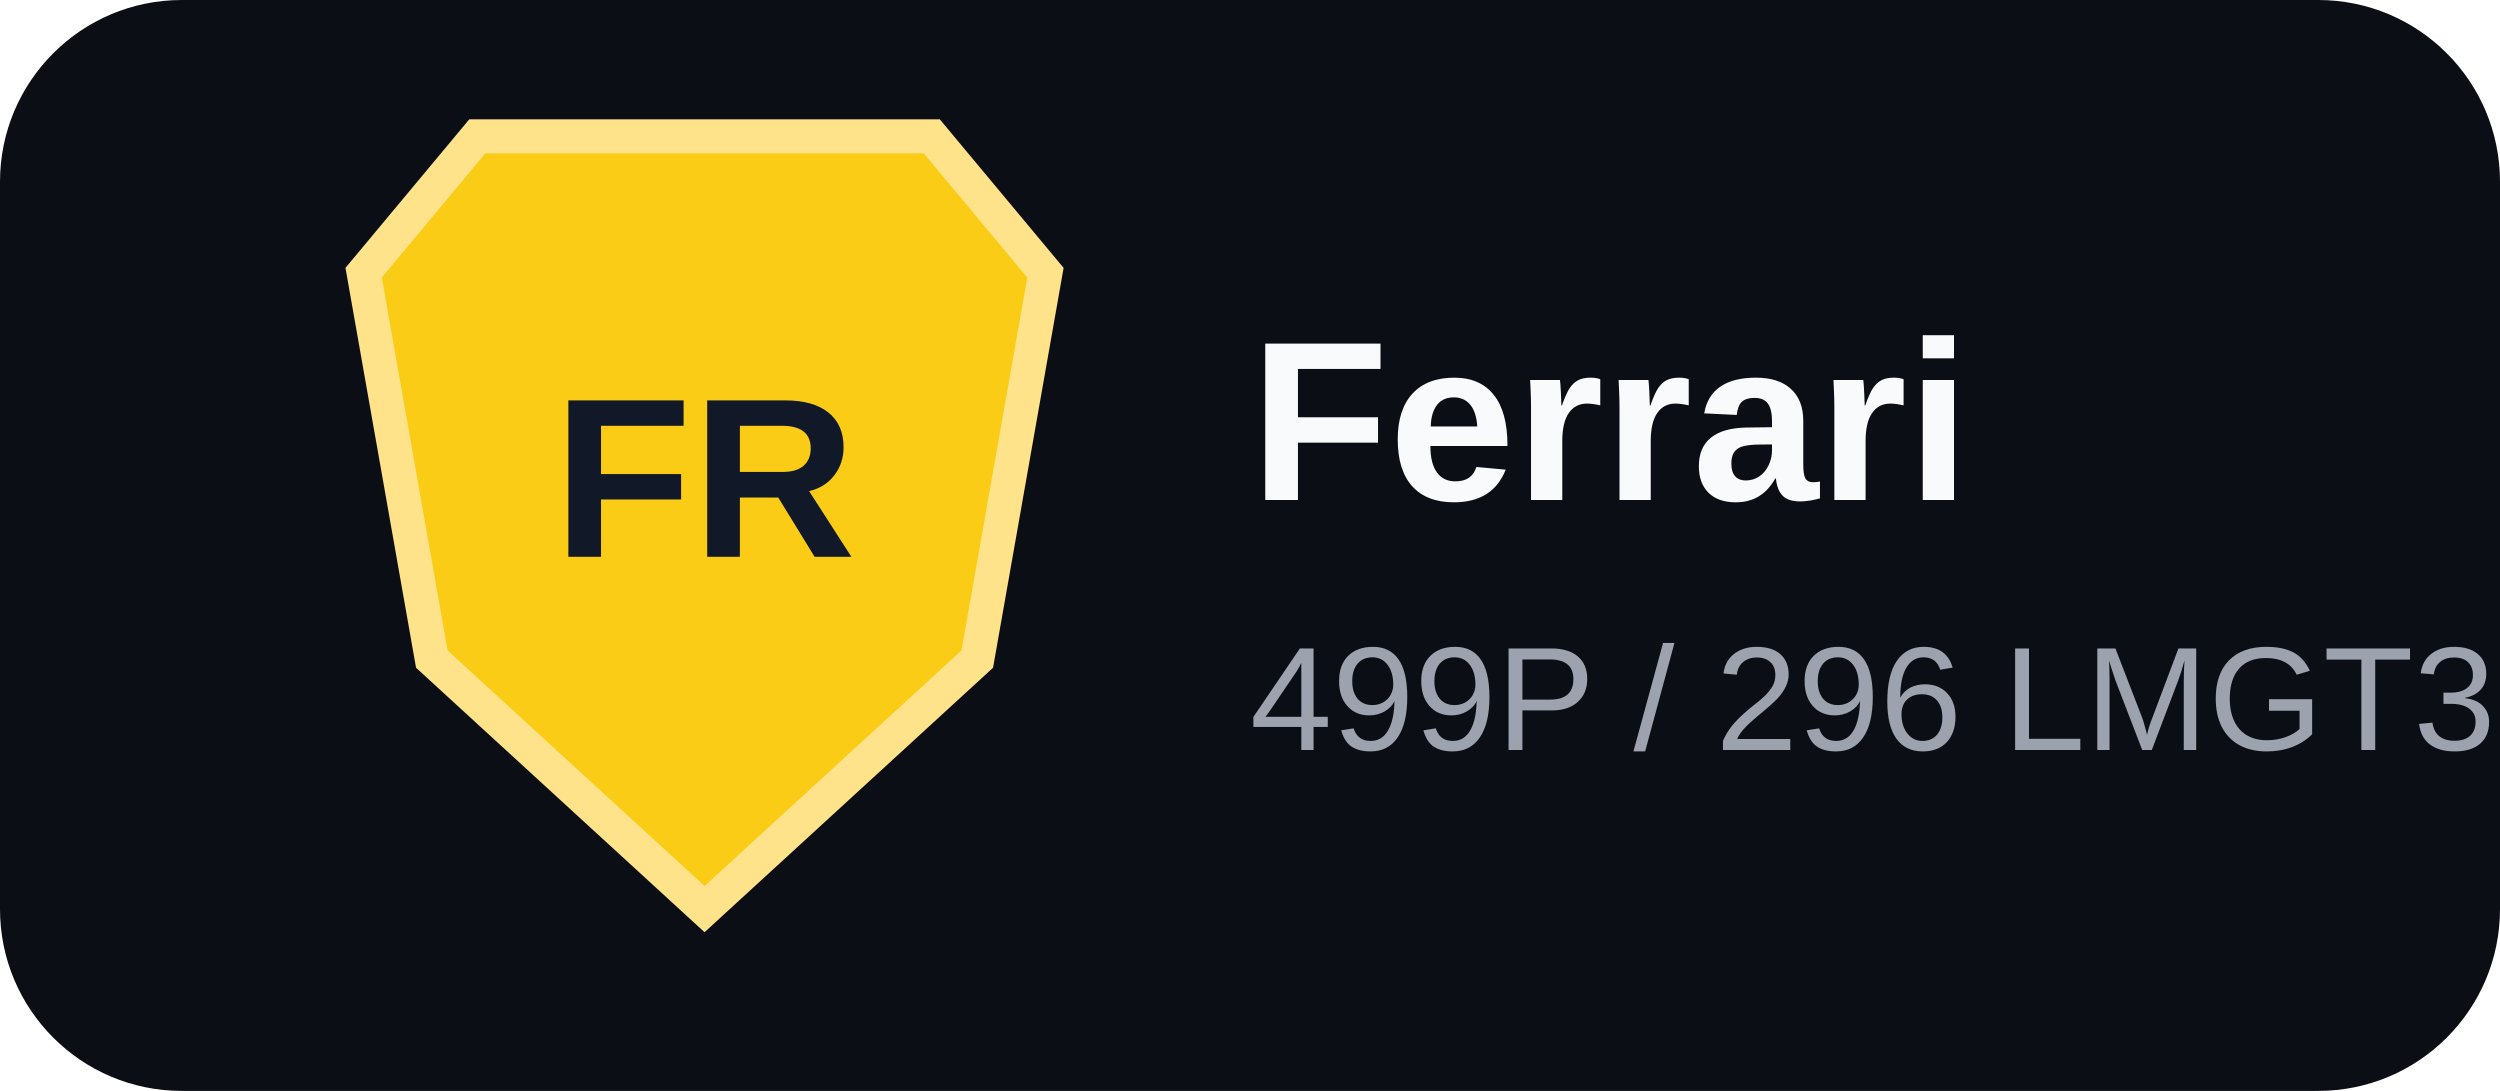
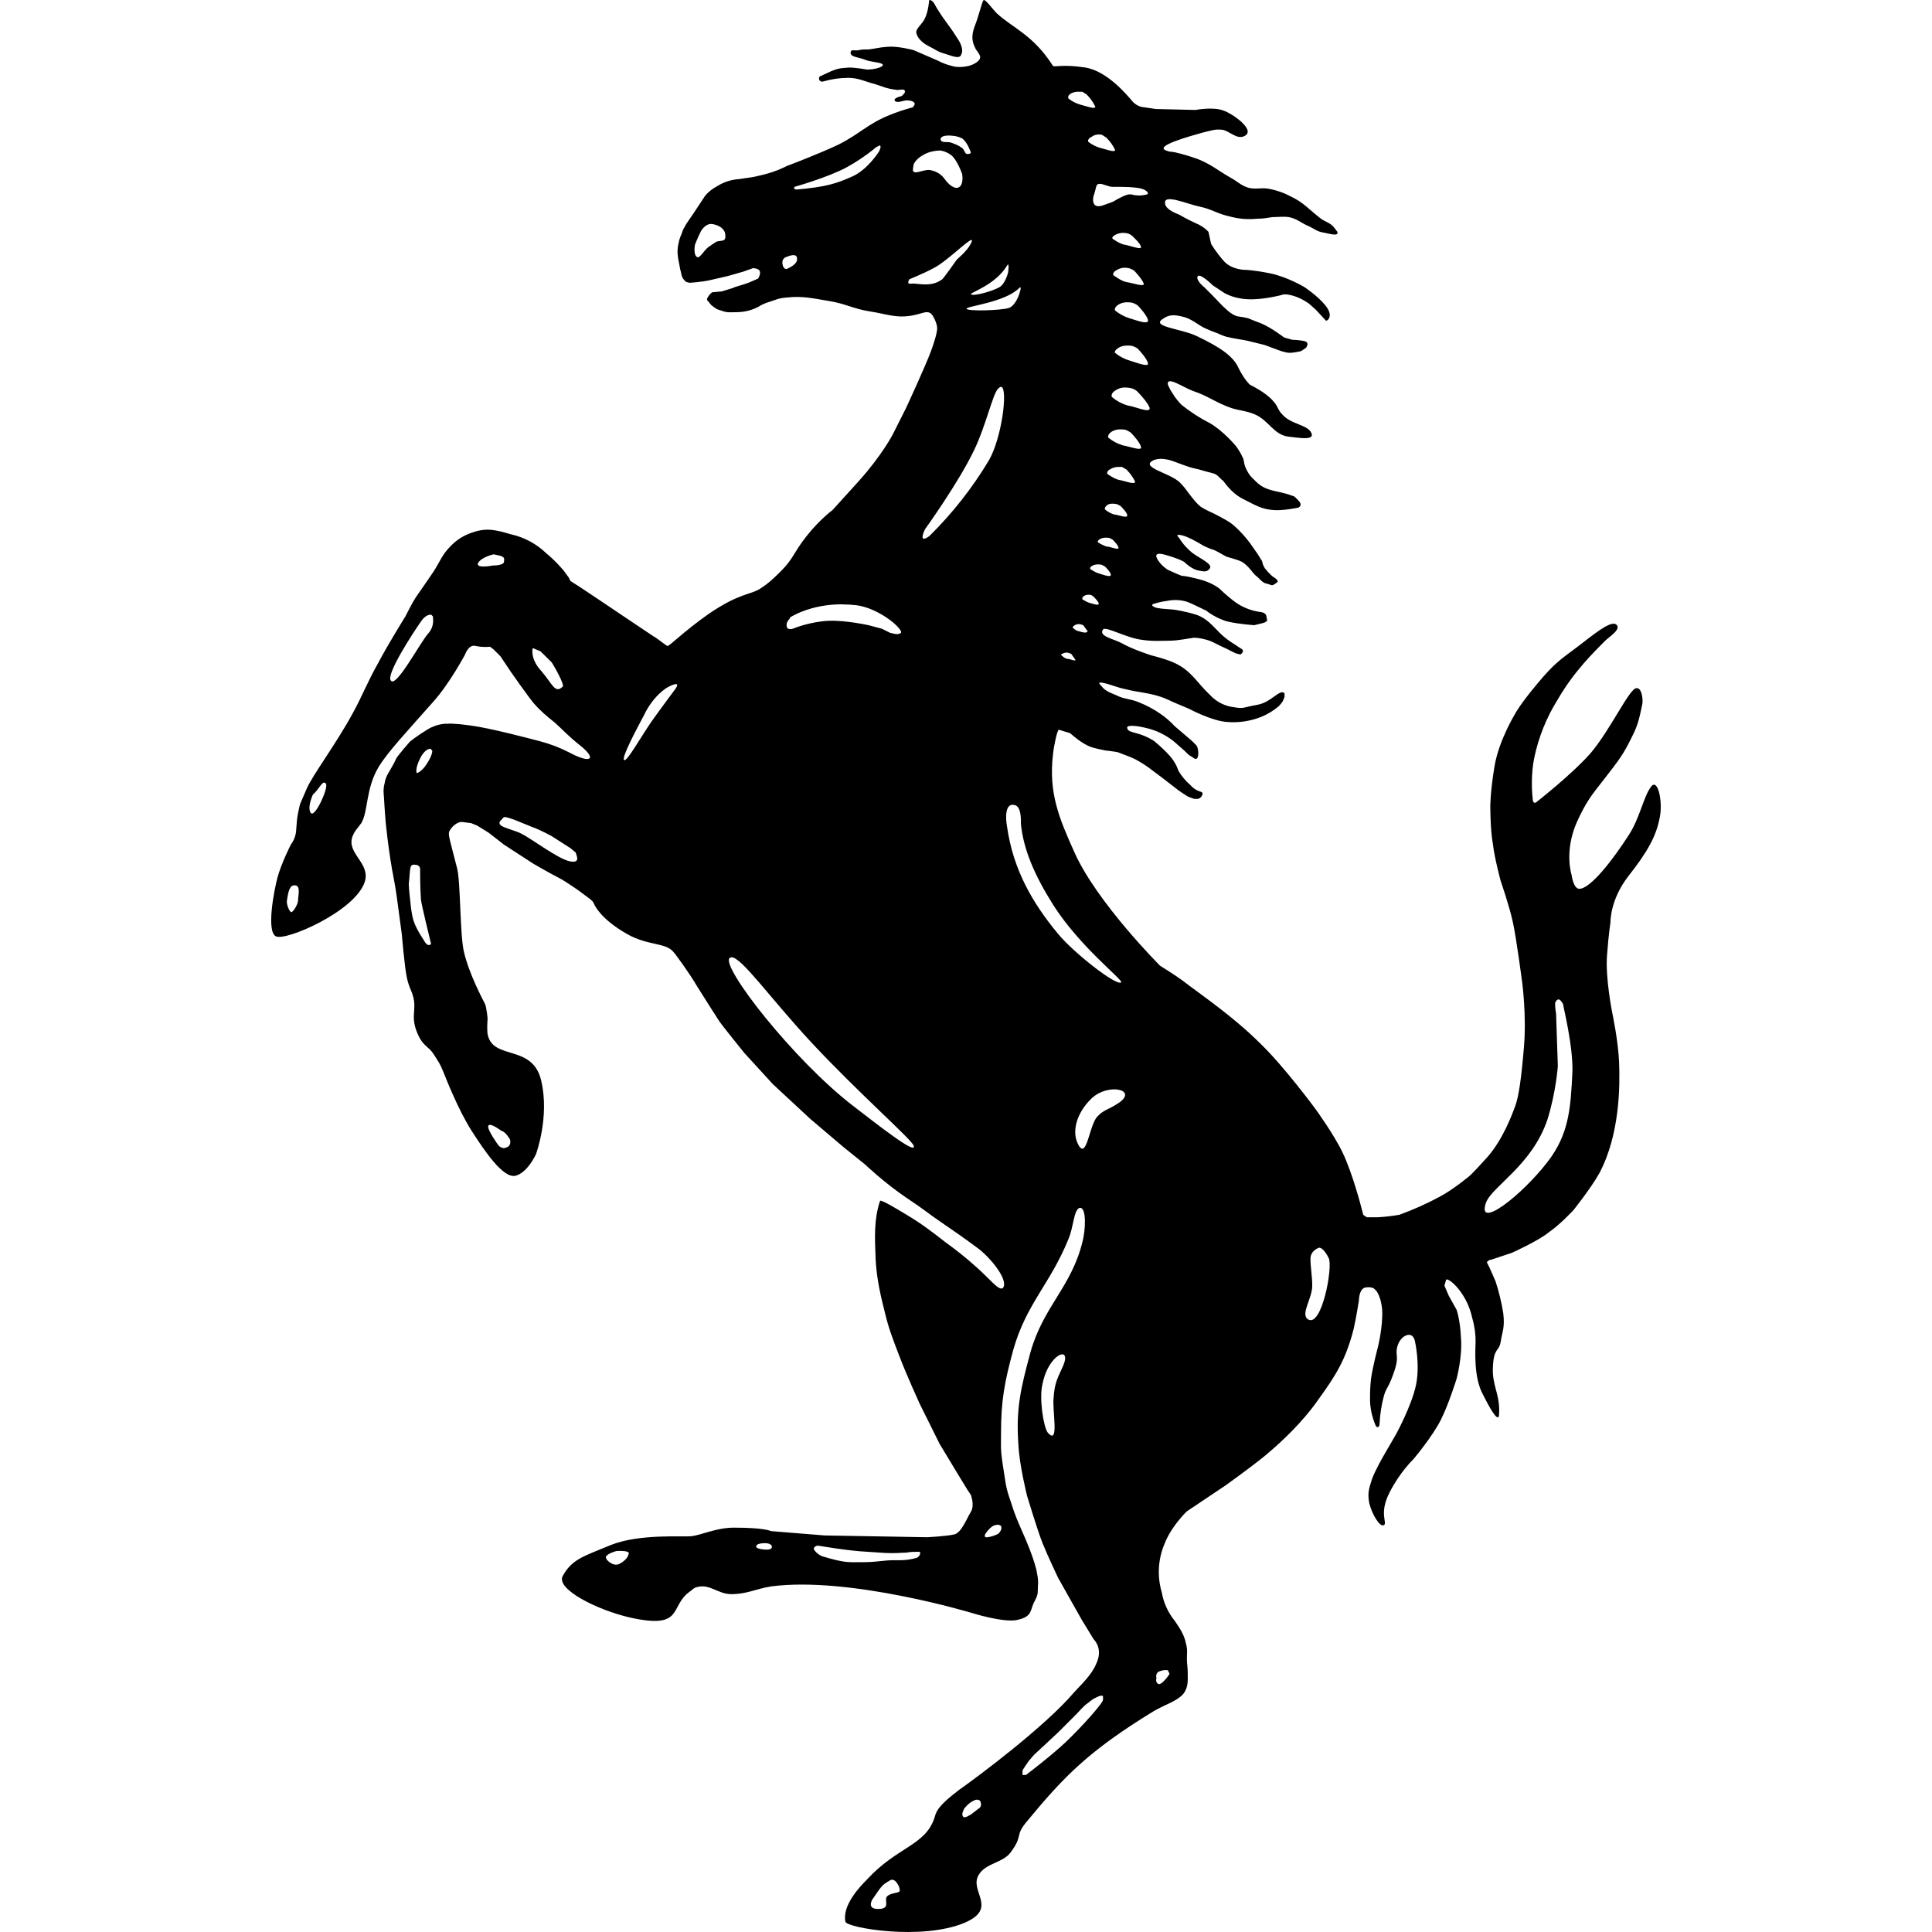
- <svg xmlns="http://www.w3.org/2000/svg" viewBox="0 0 220 96">
-   <rect width="220" height="96" rx="16" fill="#0b0e15" />
-   <path d="M42 12h40l10 12-6 34-24 22-24-22-6-34z" fill="#facc15" stroke="#ffe38a" stroke-width="3" />
-   <text x="62" y="49" text-anchor="middle" fill="#111827" font-size="20" font-family="Arial" font-weight="700">FR</text>
-   <text x="110" y="44" fill="#f8fafc" font-size="20" font-family="Arial" font-weight="700">Ferrari</text>
-   <text x="110" y="66" fill="#9ca3af" font-size="13" font-family="Arial">499P / 296 LMGT3</text>
+ <svg xmlns="http://www.w3.org/2000/svg" role="img" viewBox="0 0 24 24">
+   <path d="M11.543 0s-.01.141-.053.227c-.032.075-.118.128-.107.182.01.054.064.119.15.162.086.043.117.074.203.096.075.021.184.076.205.011.033-.064-.01-.151-.064-.226-.086-.14-.13-.172-.248-.365C11.607.044 11.586 0 11.543 0zm.678 0c-.022.011-.054.174-.108.313-.064.161-.022.236.01.3.043.065.098.108-.01.173-.107.064-.248.043-.248.043s-.118-.023-.215-.076a23.832 23.832 0 0 0-.3-.13s-.194-.053-.323-.042c-.129.01-.14.022-.236.033-.054 0-.075-.001-.129.01-.043.01-.096-.02-.096.033s.107.054.182.086c.075.032.247.031.215.074-.043.043-.204.054-.215.043-.01 0-.117-.021-.203-.021-.14.01-.15.01-.353.107-.033.01-.022.086.042.064a1.12 1.12 0 0 1 .301-.043c.13 0 .203.044.332.077.108.032.118.052.28.074.032 0 .095-.022.095.021 0 .022-.043.055-.043.055s-.096.02-.086.053c.022.043.108 0 .15 0 .044 0 .11.012.098.054l-.021.032a2.312 2.312 0 0 0-.291.097c-.269.108-.375.237-.633.366-.247.118-.644.267-.644.267s-.118.065-.29.107c-.171.044-.182.034-.3.055a.571.571 0 0 0-.27.086.52.52 0 0 0-.15.117l-.15.227-.087.127c-.021.043-.042.064-.052.107-.022.054-.033.076-.043.13-.032.128 0 .204.021.333.011.032.011.054.022.086.01.032.052.065.052.065l.043.01s.152-.01.248-.032c.097-.021.237-.055.237-.055l.181-.052.12-.043s.075 0 .086.043c.01.032-.022.086-.022.086s-.065.03-.119.052c-.054.022-.183.054-.193.065l-.14.043-.118.011s-.022.011-.043.043c-.022.033-.022.032-.022.053.022.022.033.043.055.065.043.032.064.053.117.064.075.032.118.022.193.022a.587.587 0 0 0 .27-.065c.086-.054.118-.053.236-.096a.543.543 0 0 1 .118-.021c.204-.022.32.01.525.043.204.032.302.097.506.129.215.032.343.096.568.043.108-.022.173-.076.227.031.053.097.043.15.043.15s-.001.066-.076.27c-.076.204-.311.709-.311.709l-.162.322s-.13.257-.43.59a54.284 54.284 0 0 1-.32.353s-.161.119-.322.323c-.161.204-.163.279-.313.43-.097.096-.15.15-.268.226-.118.075-.258.053-.634.31-.322.226-.494.41-.516.399-.021-.01-.129-.098-.172-.12-.032-.02-.654-.439-.654-.439l-.258-.172-.119-.076-.021-.043-.063-.086s-.097-.118-.215-.214a.92.92 0 0 0-.441-.237c-.183-.053-.3-.086-.482-.021a.646.646 0 0 0-.27.172c-.107.107-.129.193-.215.322s-.172.248-.215.312c-.043.065-.129.237-.129.237s-.214.343-.332.568c-.14.247-.193.399-.322.635-.204.376-.495.762-.57.933l-.084.194s-.023.095-.033.16c-.011.064-.011.172-.022.215a.312.312 0 0 1-.053.119c-.01.01-.129.257-.172.418-.043.16-.14.666-.021.73.118.065.987-.31 1.105-.676.076-.236-.236-.355-.15-.57.032-.075.054-.085.107-.16.086-.14.054-.429.215-.697.118-.193.354-.442.676-.807.204-.225.398-.59.398-.59s.043-.129.13-.107c.096.021.181.01.181.01l.043.033.086.086.129.193s.216.31.29.397c.076.086.151.15.259.236.118.107.16.161.31.28.215.171.139.236-.14.085a1.82 1.82 0 0 0-.364-.138c-.128-.033-.612-.162-.859-.194-.236-.032-.28-.021-.28-.021s-.118-.012-.257.074c-.14.086-.215.15-.215.15s-.161.183-.172.215c-.01.032-.086.16-.086.16s-.044.066-.054.14c-.022.076-.01.151-.01.151l.01.16.011.15s.033.377.108.753c.021.107.043.279.043.279l.052.387s.033.409.065.548c.032.13.054.14.076.225.043.161-.032.236.043.43.075.193.14.17.215.289.054.086.074.107.117.215.043.107.183.463.344.72.172.269.398.601.549.569.15-.033.257-.268.257-.268s.172-.463.065-.914c-.108-.462-.602-.245-.666-.578-.01-.075 0-.193 0-.193s-.012-.141-.033-.184c-.022-.043-.194-.364-.258-.633-.054-.204-.043-.86-.086-1.043-.118-.472-.129-.43-.065-.515.076-.086.141-.065.141-.065l.096.012.076.031.139.086c.043.032.193.15.193.15l.365.237s.205.119.291.162c.086.043.16.096.16.096l.096.064.162.12.031.03.022.043s.076.173.398.356c.258.15.484.106.58.225.022.021.203.27.29.42.107.171.236.374.279.439.043.064.312.396.312.396l.354.387.463.43.418.355.267.215s.237.226.506.408c.258.172.268.193.44.31.128.087.3.206.472.335.172.14.366.396.291.482-.054.032-.151-.106-.334-.267a4.298 4.298 0 0 0-.375-.301c-.193-.15-.291-.227-.506-.356-.107-.064-.3-.181-.31-.16-.075.226-.066.44-.055.719.01.193.043.386.107.633.054.236.108.366.194.591.086.226.248.58.248.58l.246.495.226.375.118.193.043.064s.053.13 0 .215-.119.269-.215.28c-.097.021-.322.033-.322.033l-1.278-.022-.666-.054s-.074-.043-.46-.043c-.226 0-.409.096-.538.107-.107.01-.634-.032-.988.107-.333.14-.484.172-.602.387-.086.161.42.42.838.516.677.15.483-.14.74-.322.033-.022.044-.042.077-.053.171-.054.267.084.44.084.192 0 .3-.064.493-.096.977-.129 2.502.332 2.502.332s.377.118.549.086c.204-.043.16-.118.224-.236.054-.097.033-.117.043-.225 0-.064-.01-.096-.021-.16-.043-.183-.16-.441-.16-.441s-.087-.193-.12-.29c-.042-.139-.085-.226-.107-.376-.064-.398-.053-.365-.053-.59 0-.408.043-.634.15-1.031.162-.58.463-.827.688-1.385.065-.15.064-.365.14-.387.085-.01.075.269.032.43-.14.558-.483.794-.644 1.363-.118.44-.183.697-.15 1.148.01.247.107.635.107.635s.129.429.193.59c.065.161.193.43.193.43l.29.515.15.246s.106.097.053.258c-.054.161-.16.26-.29.399-.364.43-1.212 1.062-1.427 1.212-.3.226-.291.291-.313.356-.118.344-.462.354-.837.762-.086.086-.311.321-.268.525.021.075.945.237 1.482.012.42-.183.054-.388.172-.592.086-.15.3-.15.397-.28.16-.214.053-.203.193-.374.462-.559.763-.88 1.59-1.385.075-.043.215-.107.215-.107s.117-.055.16-.12c.054-.086.043-.16.043-.257 0-.065-.01-.096-.01-.16 0-.076.01-.119-.012-.194-.021-.118-.095-.215-.138-.28a.772.772 0 0 1-.162-.355.894.894 0 0 1 .033-.6c.086-.225.279-.407.279-.407l.482-.323s.42-.301.55-.42c.139-.118.407-.365.6-.644.226-.311.344-.505.44-.88.032-.14.065-.354.065-.354s0-.15.086-.16c.085-.011.107.02.107.02s.074.042.096.257c.01.215-.053.463-.053.463s-.065.246-.086.396c-.01.097-.012.15-.012.258 0 .183.076.334.076.334s.043.032.043-.043a1.6 1.6 0 0 1 .055-.344c.032-.107.053-.087.117-.27.086-.236.01-.213.053-.353.022-.064.076-.129.14-.129.065 0 .075.086.075.086s.065.28.012.537c-.054.258-.248.612-.248.612l-.149.257s-.107.183-.15.301c-.043.129-.055.183-.033.3.032.13.13.303.183.27.043-.032-.064-.14.065-.398s.298-.418.298-.418.237-.28.344-.494c.097-.193.194-.506.194-.506s.076-.28.054-.516c-.01-.225-.054-.343-.054-.343l-.096-.172-.055-.127.022-.076c.021-.011.097.043.162.129a.854.854 0 0 1 .16.343 1.018 1.018 0 0 1 .043.301c0 .086-.031.44.097.666.054.108.183.354.194.246.021-.247-.087-.364-.076-.59.01-.257.076-.193.097-.322.022-.14.053-.173.032-.355a2.632 2.632 0 0 0-.096-.397l-.076-.172-.032-.064s.021-.031.053-.031l.258-.086s.334-.15.463-.258c.14-.097.3-.27.3-.27s.215-.267.323-.46c.258-.484.257-1.096.246-1.376-.01-.268-.086-.623-.086-.623s-.086-.43-.064-.709c.021-.279.043-.408.043-.408s-.01-.279.226-.58c.236-.3.342-.493.385-.719.043-.193-.022-.504-.108-.386-.096.129-.137.387-.277.601-.193.301-.474.666-.613.666-.075 0-.096-.172-.096-.172s-.096-.29.065-.656c.118-.258.181-.332.332-.525.14-.183.225-.28.322-.473.086-.172.106-.204.16-.472.01-.065-.01-.204-.074-.194-.086 0-.322.517-.569.807-.236.268-.677.611-.677.611s-.043.031-.043-.055c-.01-.075-.022-.3.021-.503a2.22 2.22 0 0 1 .291-.72c.204-.354.461-.6.59-.73.054-.053.215-.151.13-.205-.076-.043-.302.15-.474.28-.214.16-.289.205-.503.463-.215.257-.27.365-.27.365s-.204.332-.258.654c-.054.322-.053.504-.053.504s0 .291.032.463c.021.182.097.46.097.46s.108.313.15.507c.044.193.118.761.118.761s.054.409.021.795c-.032.387-.064.612-.107.73-.043.119-.16.43-.354.645-.182.204-.226.236-.226.236s-.193.16-.354.246a3.743 3.743 0 0 1-.505.227 2.211 2.211 0 0 1-.268.031h-.139l-.043-.03-.023-.087s-.106-.419-.234-.687c-.108-.226-.334-.537-.334-.537s-.387-.527-.688-.817c-.344-.343-.73-.6-.967-.783-.086-.064-.279-.184-.279-.184s-.783-.783-1.062-1.406c-.194-.43-.322-.74-.268-1.213.01-.107.053-.312.074-.312l.14.043c.012.01.14.129.259.172.064.021.181.043.181.043s.097.01.15.021c.054.022.151.054.215.086.065.032.16.098.16.098l.184.138.194.15s.106.076.138.087c.032.01.054.021.065.021h.043s.044-.012.054-.055c.011-.053-.053-.01-.15-.117a.698.698 0 0 1-.15-.181s-.022-.087-.108-.184-.193-.182-.193-.182-.076-.053-.184-.086c-.107-.032-.14-.033-.15-.076-.01-.043.129-.021.129-.021s.162.021.29.086c.13.064.204.14.204.14l.086.075.055.054.052.032s.054.053.065-.022c.01-.064-.011-.118-.022-.129l-.053-.053-.214-.183a1.076 1.076 0 0 0-.172-.15 1.303 1.303 0 0 0-.28-.15c-.107-.044-.171-.033-.279-.087-.075-.032-.14-.053-.183-.117-.011-.01-.064-.055.033-.033.096.021.16.054.267.076.172.043.28.042.442.096.064.021.15.064.15.064l.203.086s.28.151.473.162a.938.938 0 0 0 .42-.064.814.814 0 0 0 .215-.13.36.36 0 0 0 .052-.064l.022-.054v-.043c-.054-.065-.16.108-.332.14-.183.033-.173.053-.291.032a.477.477 0 0 1-.3-.15c-.173-.162-.236-.312-.462-.409-.096-.043-.27-.086-.27-.086s-.236-.075-.365-.15c-.096-.054-.298-.086-.234-.172.032-.043.29.107.482.129.14.021.237.011.344.011s.258-.033.28-.033c.021-.01.106 0 .181.022.075.021.118.053.193.086.076.032.163.086.184.086l.043.011.022-.021.01-.022-.01-.021-.034-.022-.064-.043s-.096-.054-.182-.14c-.086-.086-.162-.182-.29-.225-.13-.043-.28-.064-.28-.064l-.15-.012-.065-.01s-.107-.033-.021-.054a.888.888 0 0 1 .15-.032.495.495 0 0 1 .248.01c.086.032.226.107.236.107.011.011.14.109.28.141.14.032.322.043.322.043l.086-.021.043-.012.031-.022-.01-.052s0-.044-.064-.055a.697.697 0 0 1-.313-.117c-.118-.086-.203-.172-.203-.172s-.086-.076-.258-.12c-.16-.042-.214-.042-.214-.042l-.055-.022-.117-.052s-.055-.033-.098-.086c-.043-.054-.106-.152.076-.098.183.054.225.086.225.086s.097.097.183.107c.054.011.097.022.13-.021.053-.054-.098-.118-.206-.194a.725.725 0 0 1-.172-.193s-.063-.053.034-.031c.096.021.267.129.267.129s.086.042.13.053c.031.01.118.064.161.085.032.011.13.033.193.065.086.054.13.14.172.172.043.032.076.087.13.097.053.011.063.032.095.01a.418.418 0 0 0 .043-.031s.01-.023-.043-.055-.117-.117-.117-.117l-.022-.043-.011-.043-.053-.086-.098-.14s-.15-.204-.289-.28c-.129-.075-.226-.117-.226-.117s-.064-.031-.096-.053c-.054-.043-.076-.077-.12-.13-.053-.065-.073-.106-.138-.17-.118-.118-.483-.184-.344-.27.076-.043.172-.02.215-.01.043.011.14.052.237.084.064.022.107.024.171.045.065.022.14.031.172.053.032.021.065.065.086.076.011.01.096.15.246.225.15.075.227.128.377.138.118.011.31-.03.31-.03s.055-.023.012-.077c-.053-.054-.054-.064-.097-.074-.172-.065-.31-.043-.44-.172-.053-.054-.076-.065-.119-.15-.043-.086-.02-.107-.052-.16-.022-.054-.077-.13-.077-.13s-.16-.194-.332-.29a1.955 1.955 0 0 1-.334-.215c-.032-.022-.095-.108-.095-.108l-.055-.086-.031-.064c-.022-.118.192.033.31.076.194.064.291.15.485.215.107.032.172.031.279.074.182.075.236.258.43.28.107.01.322.053.279-.044-.043-.107-.258-.107-.365-.236-.054-.054-.054-.106-.108-.16-.086-.108-.29-.205-.29-.205s-.064-.053-.14-.203c-.064-.15-.225-.26-.515-.399-.193-.096-.58-.118-.43-.215.086-.064.161-.053.28-.021.118.043.16.098.257.14.097.044.14.054.16.065.022.01.097.043.13.043.02.01.183.032.226.043l.215.053.172.064s.085.033.138.033.141-.021.141-.021l.064-.043.01-.022s.033-.053-.053-.064a.986.986 0 0 0-.128-.012l-.077-.021-.03-.01s-.151-.118-.28-.172a4.841 4.841 0 0 1-.162-.064l-.053-.012-.064-.01s-.055 0-.141-.076c-.086-.075-.118-.118-.193-.193l-.096-.096s-.086-.066-.086-.12c.01-.085.193.098.193.098l.13.086s.107.076.3.086c.193.011.43-.054.43-.054s.031-.02.138.011.194.096.194.096l.086.076.129.139.021-.01c.01-.01.065-.065-.031-.183-.097-.119-.258-.225-.258-.225s-.215-.129-.43-.172c-.214-.043-.312-.043-.312-.043s-.161 0-.258-.107c-.097-.108-.16-.215-.16-.215l-.033-.15s-.053-.065-.16-.108c-.097-.043-.206-.107-.206-.107s-.16-.054-.172-.13c-.032-.139.27 0 .43.032.15.032.215.087.365.12a.915.915 0 0 0 .344.03c.075 0 .118-.008.193-.02.076 0 .13-.01.206 0 .107.022.15.075.257.118.065.032.097.063.172.074.065.011.194.055.172-.01l-.033-.043c-.054-.075-.117-.075-.182-.128-.14-.108-.204-.193-.365-.268a.932.932 0 0 0-.29-.098c-.087-.01-.151.012-.237-.01-.097-.032-.128-.075-.225-.128-.15-.086-.237-.162-.398-.227a2.663 2.663 0 0 0-.29-.086l-.076-.01-.03-.011c-.151-.054.267-.171.46-.225.097-.021.14-.044.236-.033.086.01.183.13.28.076.14-.075-.161-.28-.258-.312-.129-.054-.354-.01-.354-.01l-.494-.012-.14-.021s-.086 0-.15-.075c-.065-.075-.311-.377-.59-.42-.29-.043-.376 0-.397-.02-.247-.388-.506-.473-.7-.655-.053-.054-.138-.173-.16-.162zm1.173 1.14a.53.53 0 0 1 .051 0l.053.033a.54.54 0 0 1 .107.15c.011.043-.128-.01-.181-.022a.43.43 0 0 1-.15-.076s-.023-.032.03-.064a.197.197 0 0 1 .09-.022zm.252.53c.026 0 .045.006.045.006l.053.034a.538.538 0 0 1 .107.15c.011.043-.128-.01-.181-.022a.43.43 0 0 1-.15-.076s-.022-.032.043-.064a.133.133 0 0 1 .083-.027zm-1.882.014a.398.398 0 0 1 .08.004s.043 0 .107.031c.065.043.108.172.108.172s.01.022-.043.022c-.033 0-.033-.053-.065-.075-.043-.032-.075-.043-.129-.064-.053-.021-.128.01-.138-.043 0-.032.04-.044.08-.047zm-.844.125c.042-.012 0 .072 0 .072s-.139.225-.332.311-.322.13-.688.162c-.053 0-.03-.033-.03-.033s.417-.117.654-.246a2.36 2.36 0 0 0 .322-.215.25.25 0 0 1 .074-.05zm.752.06s.065.002.14.055c.076.054.14.237.14.237s.022.117-.032.16-.14-.031-.184-.096a.269.269 0 0 0-.16-.107c-.086-.032-.215.064-.236 0 0-.022.01-.076.01-.076s.022-.064.119-.117c.086-.054.203-.055.203-.055zm1.998.415c.043.004.103.037.15.037.14 0 .257 0 .354.021.086.022.107.075.064.075a.33.33 0 0 1-.096.011c-.096 0-.086-.043-.214.022-.13.064-.033.033-.215.097-.172.065-.13-.107-.13-.107s.013-.033.034-.12c.008-.031.027-.039.053-.036zm-4.844.498c.065 0 .184.044.184.14.01.097-.066.054-.12.086-.031.022-.052.033-.095.065-.054.043-.108.15-.14.117-.044-.032-.022-.15-.022-.15s.033-.086.076-.172c.054-.086.117-.086.117-.086zm5.137.111a.228.228 0 0 1 .05.008s.032.01.053.031c.022.022.108.098.108.14 0 .033-.139-.022-.203-.032-.065-.011-.15-.075-.15-.075s-.022-.02.042-.052a.21.21 0 0 1 .1-.02zm-1.895.088c.01 0 .009.015-.01.049-.042.086-.171.193-.171.193s-.15.214-.182.246c-.14.108-.312.044-.387.055-.064.01-.021-.055-.021-.055s.183-.074.3-.138c.158-.079.427-.35.471-.35zM9.86 3.17c.023 0 .041.01.041.043.011.075-.128.128-.128.128s-.042.011-.053-.064c-.01-.075.053-.086.053-.086s.05-.024.087-.021zm2.66.117c.018-.01.003.097.003.097s-.033.141-.108.184c-.096.054-.334.118-.355.086 0-.022.311-.12.45-.355a.034.034 0 0 1 .01-.012zm1.454.039a.239.239 0 0 1 .052.006s.03.01.063.03c.032.033.108.12.119.163.01.043-.14-.01-.215-.021-.064-.011-.162-.086-.162-.086s-.02-.033.045-.065a.175.175 0 0 1 .098-.027zm-1.301.244c.02-.006-.012.084-.012.084s-.043.14-.129.172c-.107.032-.514.042-.525.01-.01-.033.472-.076.654-.258a.026.026 0 0 1 .012-.008zm1.334.185a.3.3 0 0 1 .06.006s.033.01.065.032c.032.032.118.13.129.183.01.065-.15 0-.225-.021a.535.535 0 0 1-.184-.098s-.021-.031.043-.074a.207.207 0 0 1 .112-.028zm0 .537a.3.3 0 0 1 .06.006s.033.01.065.032c.032.032.118.13.129.183.01.054-.15-.011-.225-.033a.525.525 0 0 1-.184-.096s-.021-.021.043-.064a.207.207 0 0 1 .112-.027zm-1.568.514c.083.024.007.629-.153.91a4.718 4.718 0 0 1-.742.944c-.15.107-.053-.086-.053-.086s.418-.579.612-.987c.14-.29.226-.676.29-.752.02-.022.034-.032.046-.029zm1.55.008a.314.314 0 0 1 .069.01s.042.01.074.043c.032.032.14.151.15.205 0 .064-.182-.023-.267-.033a.54.54 0 0 1-.203-.108s-.023-.043.052-.086a.206.206 0 0 1 .125-.031zm-.068.52a.3.3 0 0 1 .06.005s.033.012.065.034c.032.032.118.128.129.181.01.054-.15-.01-.225-.021a.526.526 0 0 1-.182-.096s-.02-.033.043-.076a.201.201 0 0 1 .11-.027zm-.031.466a.482.482 0 0 1 .048 0l.055.033a.542.542 0 0 1 .108.15c0 .044-.13-.01-.194-.02-.064-.011-.15-.075-.15-.075s-.022-.032.043-.064a.2.2 0 0 1 .09-.024zm-.059.457a.32.32 0 0 1 .045.006l.043.022c.021.021.084.085.084.117 0 .043-.117-.01-.16-.01a.32.32 0 0 1-.117-.064s-.012-.023.03-.055c.022-.016.05-.017.075-.016zm-.09.422a.31.31 0 0 1 .037.002l.043.022c.022.021.074.075.074.107-.01.022-.107-.021-.15-.021a.475.475 0 0 1-.107-.053s-.01-.022.033-.043a.165.165 0 0 1 .07-.014zm-7.609.207c.118.022.14.032.129.086.01.054-.139.053-.139.053s-.216.044-.183-.031c.043-.076.193-.108.193-.108zm7.511.125c.022 0 .04.004.04.004l.043.022c.021.021.074.075.074.107-.011.032-.108-.01-.15-.021-.044-.011-.108-.055-.108-.055s-.01-.022.033-.043a.156.156 0 0 1 .068-.014zm-.12.377a.22.22 0 0 1 .03.002l.032.022c.01.01.064.064.064.086 0 .032-.076 0-.119-.01-.032-.01-.084-.043-.084-.043s-.01-.022.022-.043a.1.1 0 0 1 .054-.014zm-3.061.12a1.5 1.5 0 0 1 .182.011c.3.043.59.312.546.344-.043.032-.107 0-.129 0l-.107-.053-.162-.043s-.29-.065-.504-.055c-.215.011-.408.086-.408.086s-.086.044-.107-.01c-.011-.064.033-.097.033-.097l.01-.022s.246-.164.646-.162zm-5.113.128c.007 0 .01.002.01.002l.021.022c-.01 0 .032.107-.064.214-.097.108-.397.677-.461.58-.065-.075.29-.613.365-.72.056-.089.107-.098.129-.098zm8.05.117c.015 0 .026.002.026.002l.031.012.055.074c-.011.032-.076.011-.108 0-.032 0-.076-.043-.076-.043s-.01-.01.022-.03a.094.094 0 0 1 .05-.015zm-6.783.303c.017-.006.029.008.043.012l.053.021.033.032.108.107c.043.064.16.28.138.3-.096.097-.128-.032-.267-.193-.14-.15-.108-.279-.108-.279zm6.633.05a.079.079 0 0 1 .025.005l.032.01.054.076c0 .021-.065-.012-.097-.012-.033 0-.075-.043-.075-.043s-.022-.01.01-.021a.094.094 0 0 1 .051-.014zM8.4 8.497c.035.003-.013.065-.013.065s-.184.246-.291.397c-.14.203-.312.514-.344.482-.032-.032.151-.374.248-.557.107-.225.268-.343.332-.365a.173.173 0 0 1 .068-.021zm-3.052.805l.021.022s.011.042-.064.16-.13.119-.13.119c0-.01-.02-.053.044-.182s.129-.119.129-.119zm-1.317.42a.032.032 0 0 1 .016.01c.032.043-.064.236-.064.236s-.097.203-.13.117c-.032-.075.034-.214.034-.214.075-.066.108-.156.144-.149zm8.565.277c.096.011.086.194.086.237.032.311.162.624.398 1 .333.526.87.934.848.967-.054.053-.59-.366-.784-.602-.322-.387-.56-.806-.634-1.332-.022-.118-.022-.291.086-.27zm-6.324.15c.021 0 .117.034.117.034l.236.096c.01 0 .13.054.227.107l.234.15.066.055c0 .022.075.14-.076.108-.15-.033-.472-.28-.601-.344-.13-.064-.343-.086-.246-.172.01-.01.021-.033.043-.033zm-1.14.593a.058.058 0 0 1 .022 0c.065 0 .065.052.065.052v.033s-.001.194.01.344c0 .043.119.526.119.526s.021.043-.022.043c-.032 0-.064-.065-.064-.065s-.087-.128-.12-.224c-.031-.086-.042-.227-.042-.227s-.022-.182-.022-.246c.011-.086.011-.162.022-.205a.039.039 0 0 1 .031-.031zm-1.49.257a.06.06 0 0 1 .03 0c.064.011.031.128.031.182s-.062.15-.084.15c-.021 0-.065-.096-.054-.15.01-.047.018-.167.078-.182zm5.442.893c.122-.01.475.497.988 1.05.58.624 1.256 1.215 1.278 1.29.043.129-.473-.28-.752-.494-.741-.57-1.643-1.729-1.535-1.836a.036.036 0 0 1 .021-.01zm10.273.523c.02-.002.037.024.037.024l.022.031c0 .022.128.526.117.848-.022.45-.042.773-.31 1.117-.323.419-.882.85-.764.506.075-.204.57-.462.763-1.031.108-.344.13-.667.13-.667l-.022-.654s-.012-.053-.012-.129c.012-.032.027-.043.04-.045zm-5.478 1.12c.1.011.145.074.027.16-.14.096-.193.085-.28.181-.096.118-.127.517-.224.356-.096-.161-.032-.387.13-.559a.418.418 0 0 1 .347-.139zm-7.799.439c.041-.008.149.074.149.074.053.01.107.108.107.108s.022.076-.043.097c-.064.032-.107-.033-.107-.033s-.14-.193-.12-.236a.019.019 0 0 1 .014-.01zm10.307 1.525c.021 0 .065.022.119.13s-.086.868-.258.76c-.097-.064.053-.256.053-.417 0-.129-.022-.227-.022-.334 0-.107.108-.139.108-.139zM13.2 16.824c.038.004.048.058-.004.166-.075.161-.096.215-.107.366-.022.16.076.61-.074.44-.054-.076-.108-.43-.065-.602.047-.242.186-.375.25-.37zm-.82 2.118c.036-.005.054.013.054.013.022.043-.022.087-.033.098a.435.435 0 0 1-.129.043c-.064.01-.03-.043-.03-.043s.041-.066.095-.098a.134.134 0 0 1 .043-.013zm-2.877.228c.086 0 .086.043.086.043 0 .032-.033.044-.12.033-.074-.01-.084-.032-.073-.043 0-.01.021-.033.107-.033zm.652.031a.063.063 0 0 1 .024.002s.365.064.601.074c.172.011.258.023.43.012.097 0 .043-.012.193-.012.054-.01.022.066-.021.077-.161.043-.226.02-.365.031-.119.01-.173.021-.291.021-.204 0-.224.012-.514-.074-.054-.021-.12-.086-.098-.107a.055.055 0 0 1 .041-.024zm-2.435.065c.126.003.086.045.086.045s-.001.042-.076.095c-.076.054-.107.022-.118.022-.01 0-.086-.043-.086-.086.011-.043.13-.074.13-.074a.489.489 0 0 1 .064-.002zm6.761 1.48a.133.133 0 0 1 .026.002l.021.043c0 .01-.086.13-.129.13-.053-.012-.033-.075-.033-.075s-.021-.065.043-.086a.232.232 0 0 1 .072-.014zm-.802.318c.008 0 .018.001.023.006v.043c.01.033-.27.345-.463.528-.182.172-.494.408-.494.408h-.043v-.055l.012-.021.021-.032.022-.033.021-.03.065-.077.15-.139.15-.14.237-.237s.085-.095.117-.117c.032-.021.054-.043.086-.064.032-.016.07-.038.096-.04zm-1.553 1.293a.064.064 0 0 1 .05.014c.033.075-.02.096-.02.096l-.098.076c-.011 0-.075.054-.096.021-.022-.032.01-.075.01-.086 0-.01.065-.085.119-.107a.093.093 0 0 1 .035-.014zm-1.047.994c.044-.005.076.061.076.061s.022.031.022.074c0 .033-.097.022-.15.065-.065.043.065.173-.14.162-.117-.01-.053-.118-.042-.129l.074-.107c.054-.076.087-.087.14-.12a.046.046 0 0 1 .02-.006z" />
</svg>
